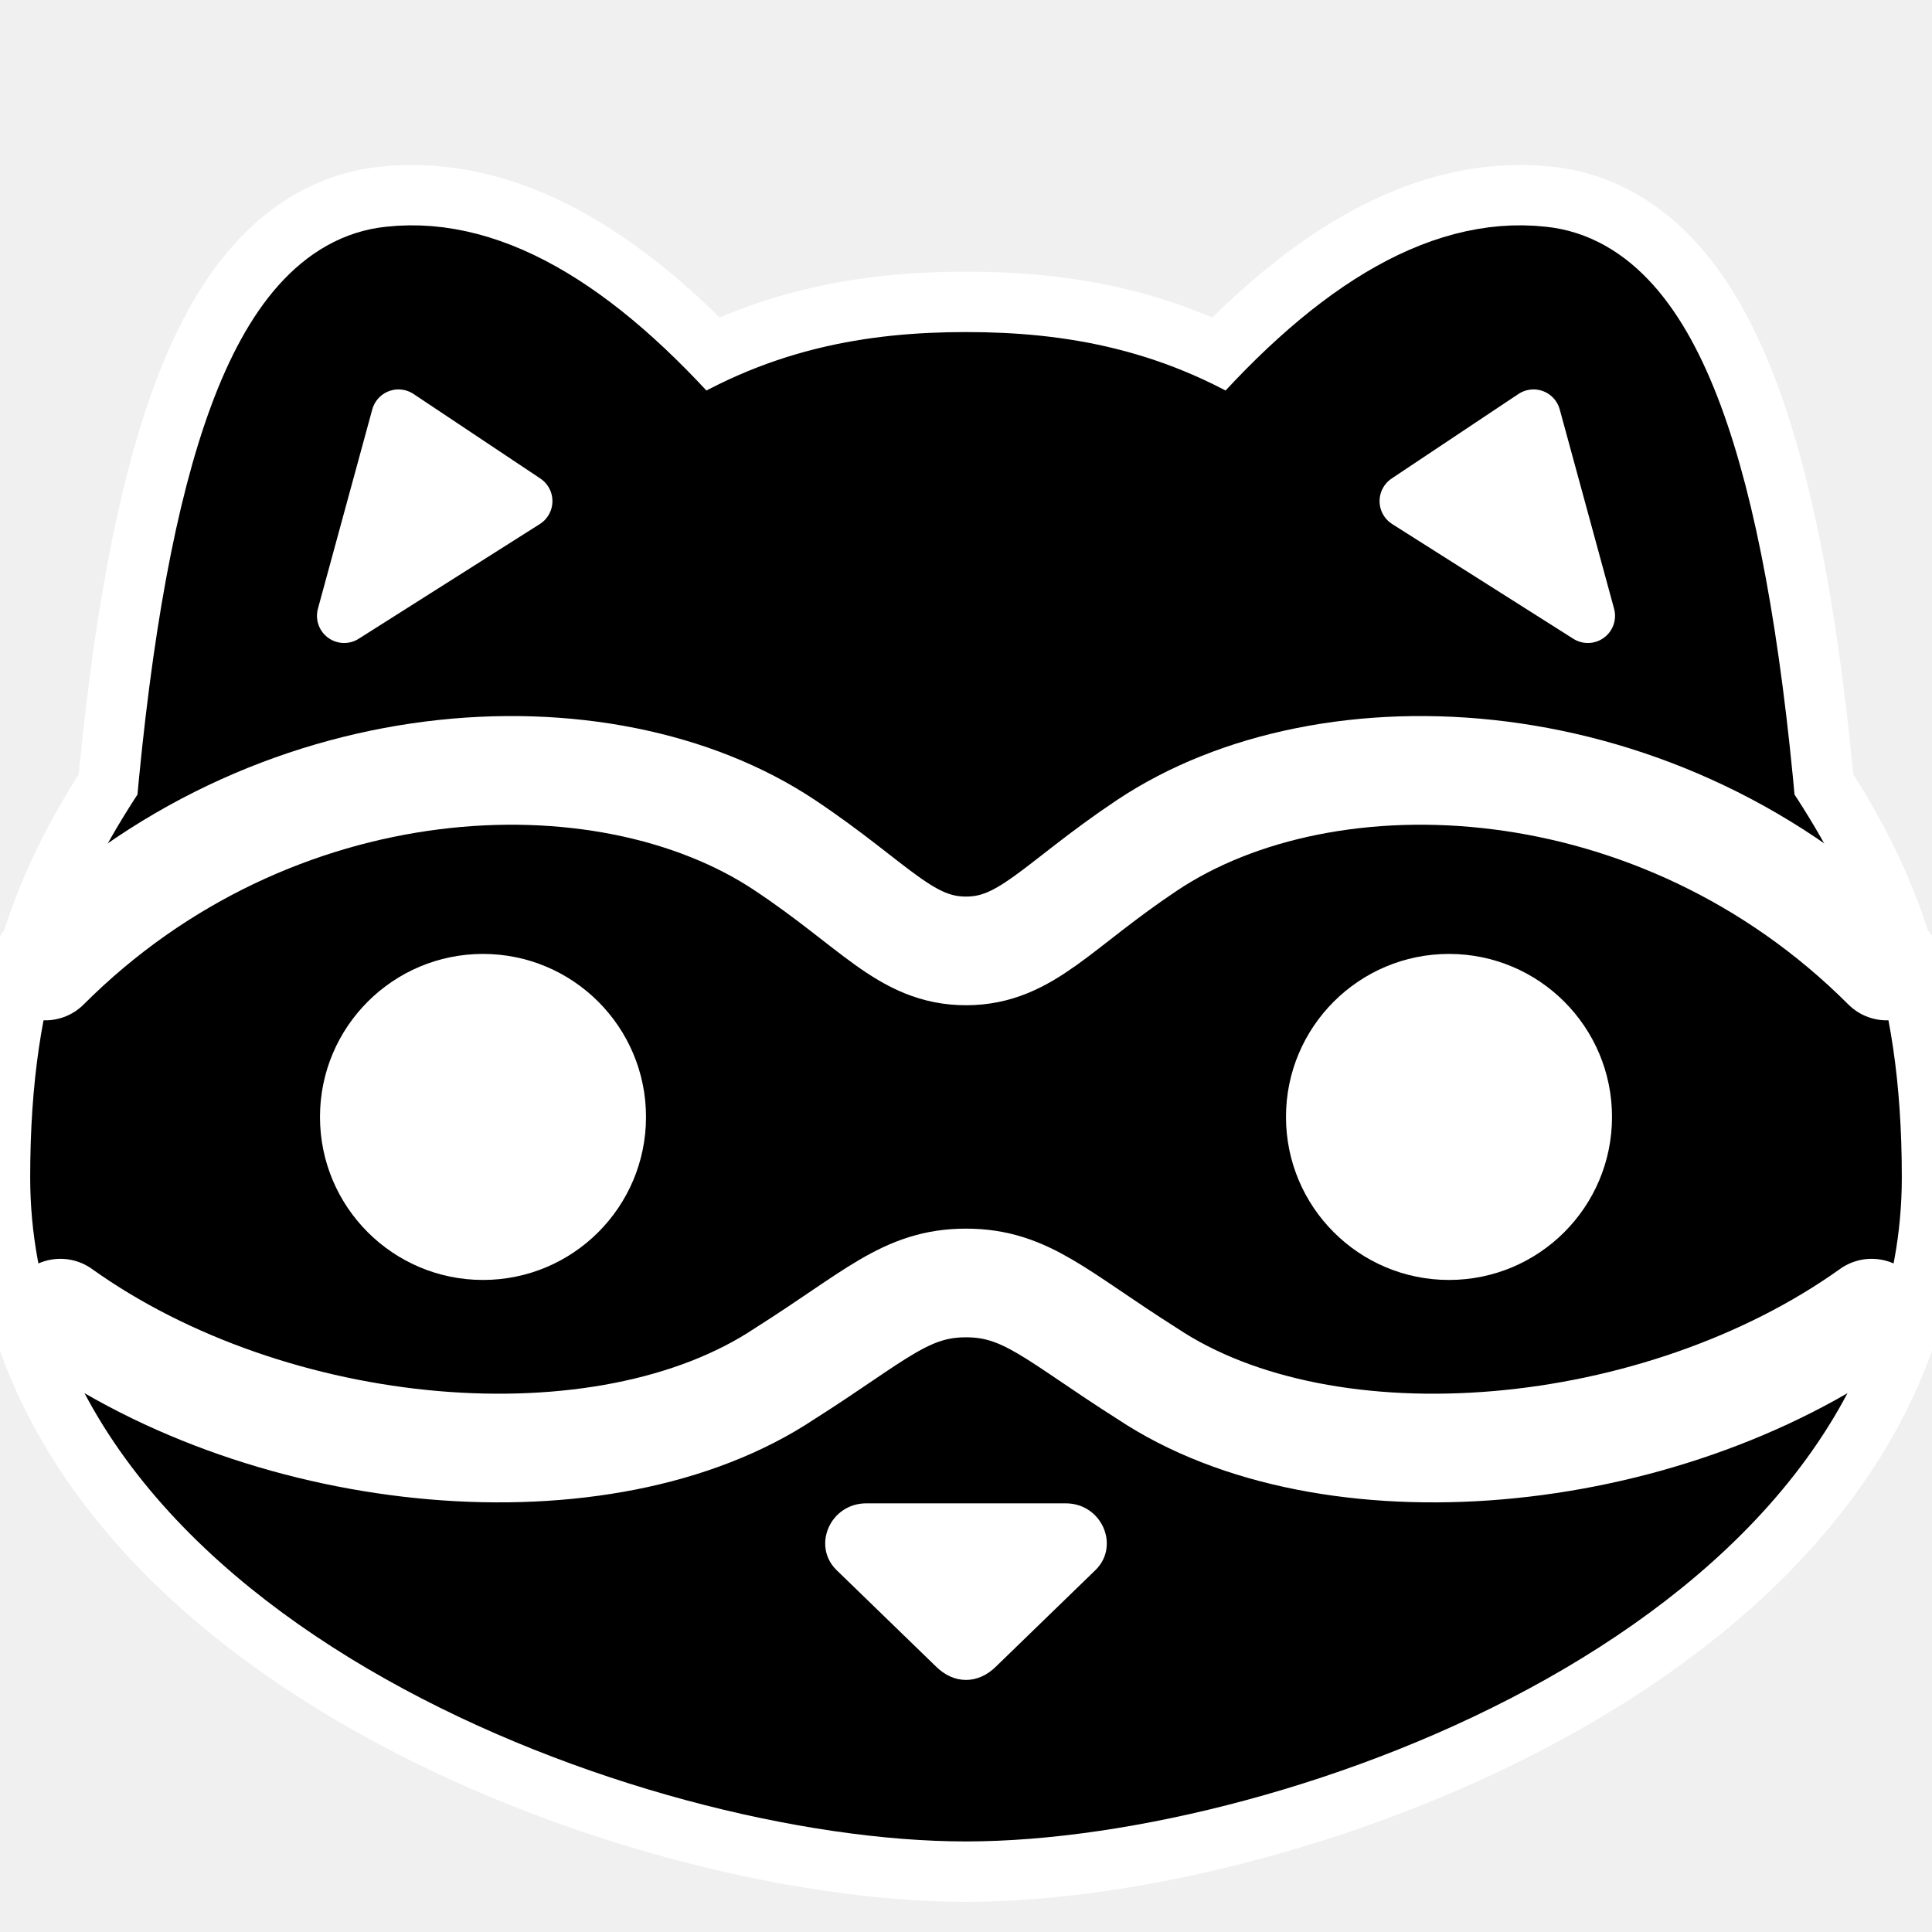
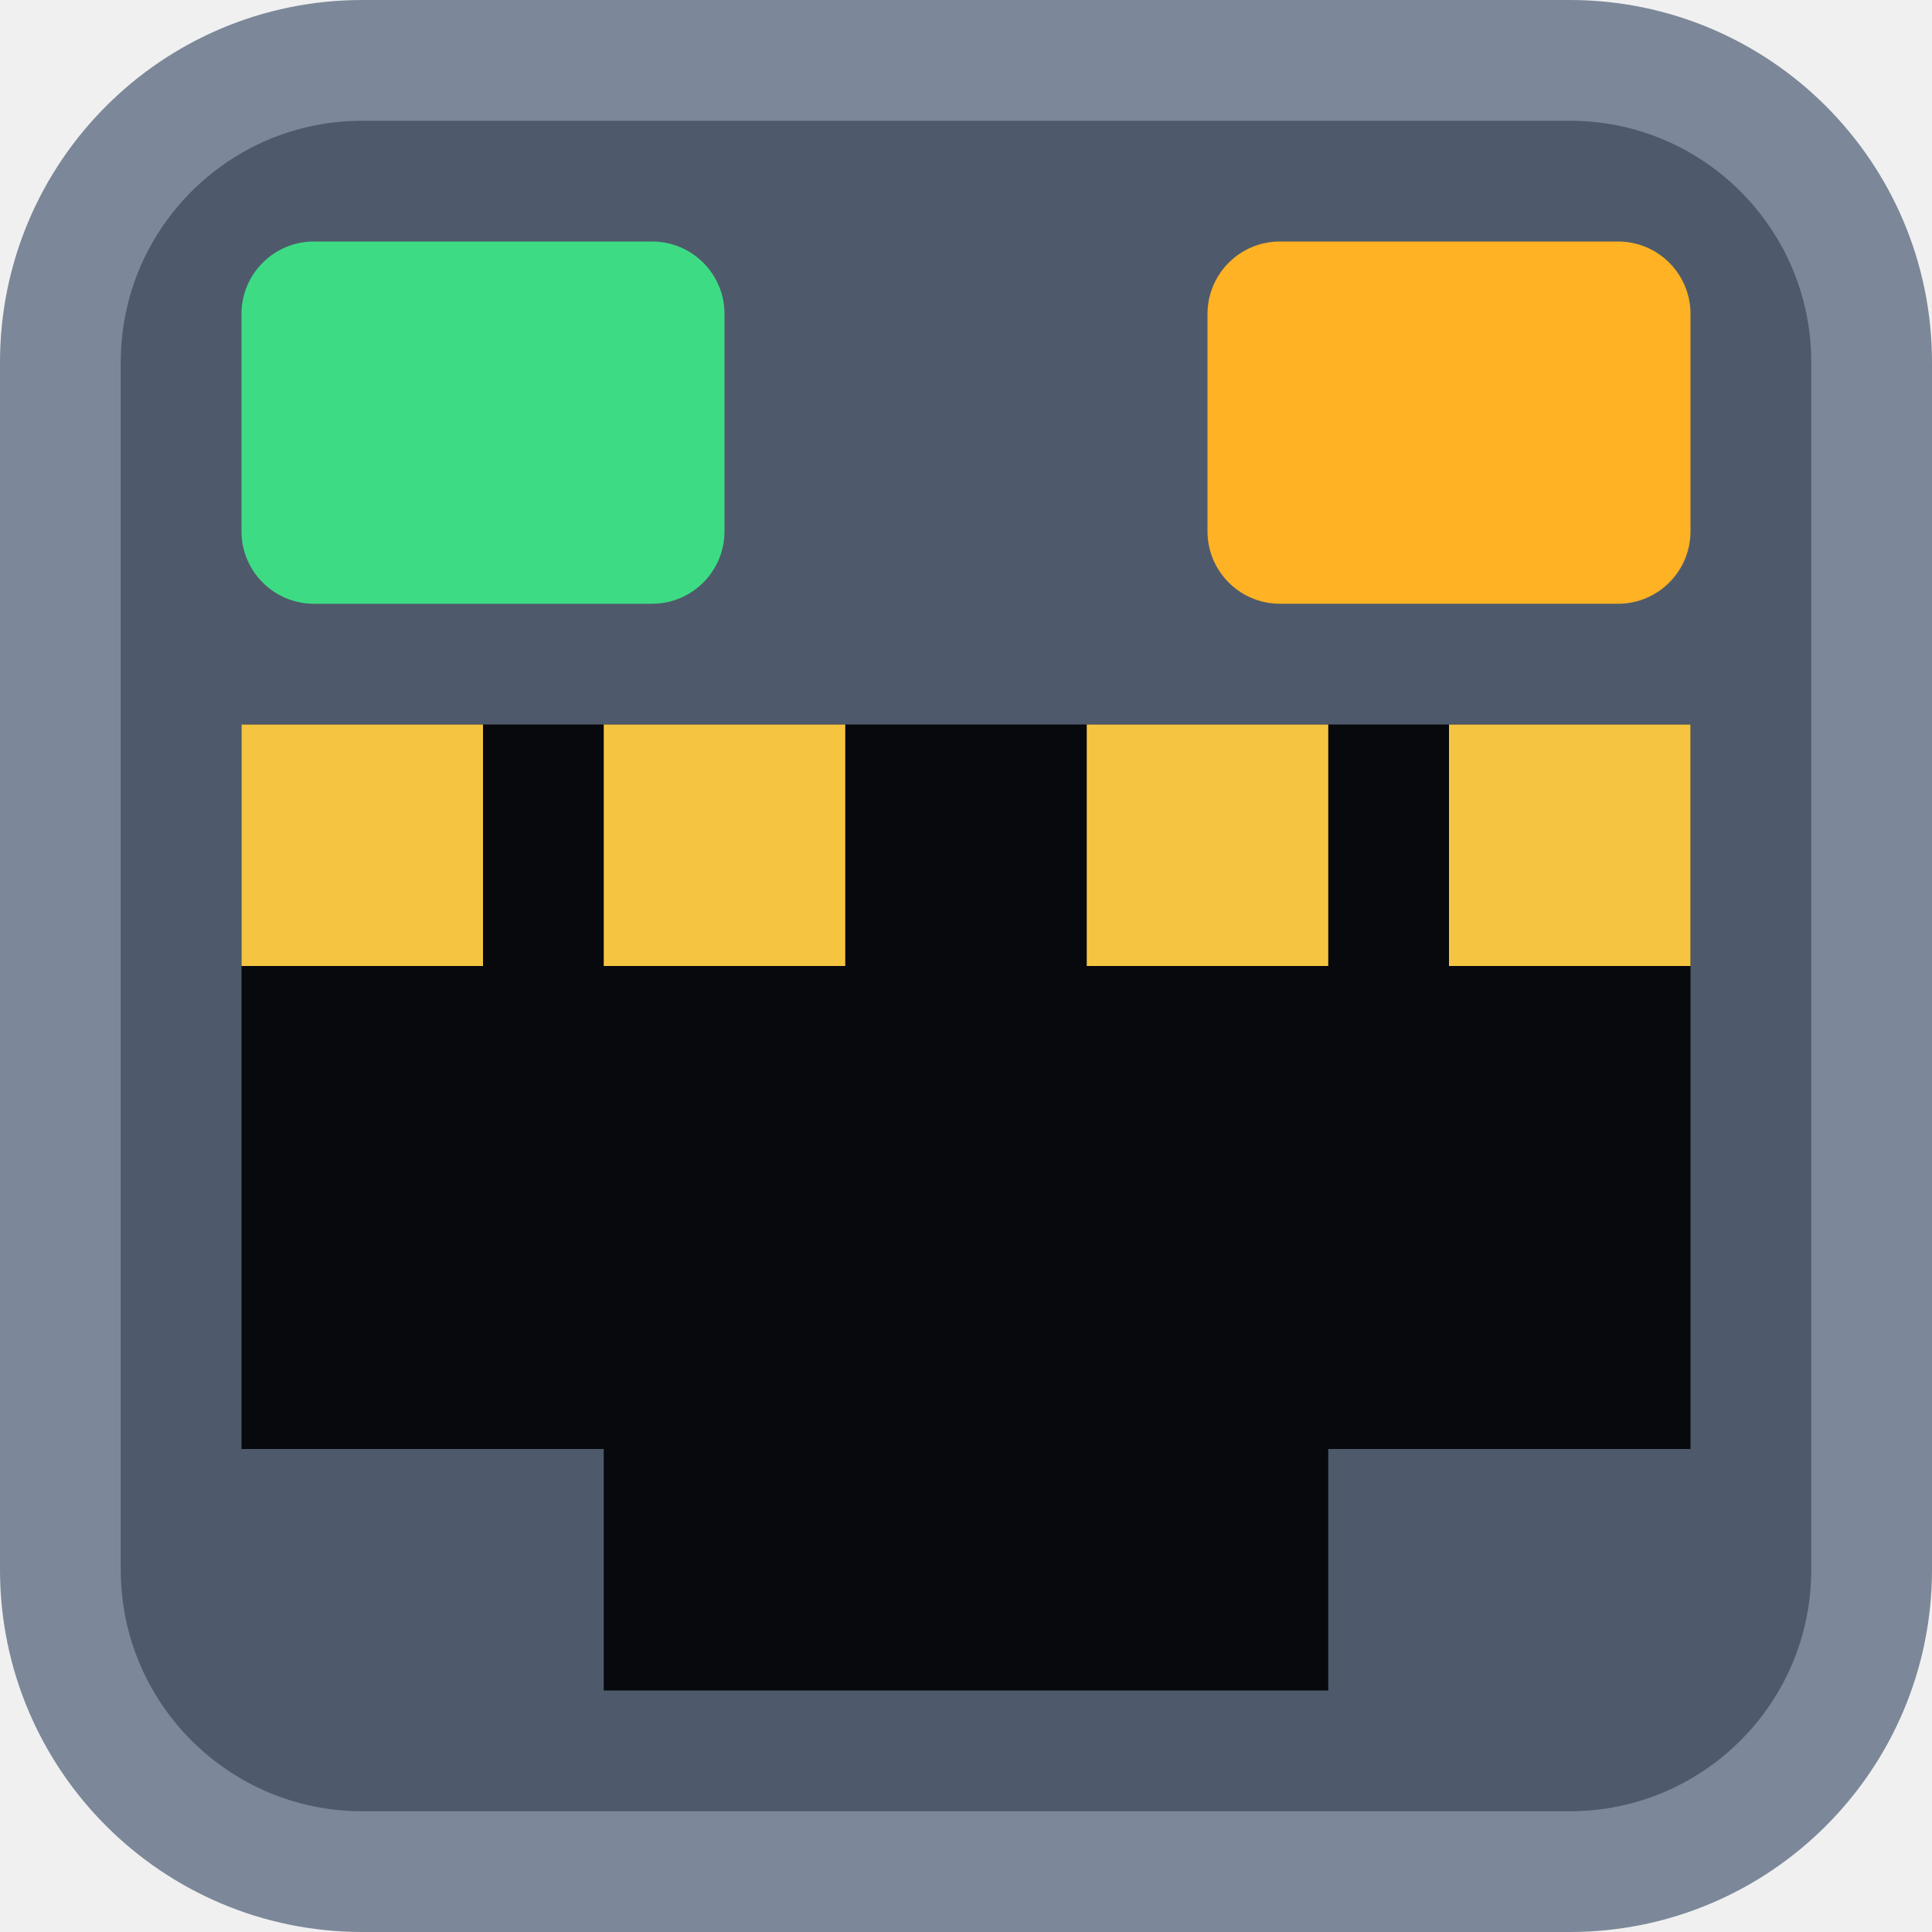
- <svg xmlns="http://www.w3.org/2000/svg" viewBox="0 0 64 64">
-   <path d="M32 59C22 59 3 52 3 39 3 33 4.5 30 6.5 27Q8 10 13 9.5 17.5 9 23 15.5C26 13.5 29 13 32 13 35 13 38 13.5 41 15.5Q46.5 9 51 9.5 56 10 57.5 27C59.5 30 61 33 61 39 61 52 42 59 32 59Z" fill="#fff" stroke="#fff" stroke-width="8" stroke-linejoin="round" />
-   <path d="M32 59C22 59 3 52 3 39 3 33 4.5 30 6.5 27Q8 10 13 9.5 17.5 9 23 15.5C26 13.5 29 13 32 13 35 13 38 13.5 41 15.5Q46.5 9 51 9.5 56 10 57.5 27C59.5 30 61 33 61 39 61 52 42 59 32 59Z" fill="#000" stroke="#000" stroke-width="4" stroke-linejoin="round" />
-   <path d="M13.2 13.8 11.4 20.4 17.4 16.6ZM50.8 13.8 52.6 20.4 46.6 16.6Z" fill="#fff" stroke="#fff" stroke-width="1.8" stroke-linejoin="round" />
-   <path d="M1.5 32C9 24.5 20 24 26 28 29 30 30 31.5 32 31.5 34 31.5 35 30 38 28 44 24 55 24.5 62.5 32M2 43.5C9 48.5 20 49.5 26 45.5 29 43.6 30 42.5 32 42.5 34 42.5 35 43.6 38 45.5 44 49.5 55 48.5 62 43.5" fill="none" stroke="#fff" stroke-width="3.6" stroke-linecap="round" stroke-linejoin="round" />
-   <circle cx="16" cy="37" r="5.4" fill="#fff" />
-   <circle cx="48" cy="37" r="5.4" fill="#fff" />
-   <path d="M28.7 49.8h6.6c1.2 0 1.8 1.4 1 2.2l-3.3 3.2c-.6.6-1.4.6-2 0l-3.3-3.2c-.8-.8-.2-2.2 1-2.2z" fill="#fff" />
+ <svg xmlns="http://www.w3.org/2000/svg" viewBox="0 0 16 16">
+   <rect x=".5" y=".5" width="15" height="15" rx="2.5" fill="#4E5A6B" stroke="#7C8899" />
+   <rect x="2" y="2" width="4" height="3" rx=".6" fill="#3DDC84" />
+   <rect x="10" y="2" width="4" height="3" rx=".6" fill="#FFB224" />
+   <path d="M2 6H14V12H11V14H5V12H2Z" fill="#07090D" />
+   <path d="M2 6h2v2H2zM5 6h2v2H5zM9 6h2v2H9zM12 6h2v2h-2z" fill="#F5C542" />
</svg>
